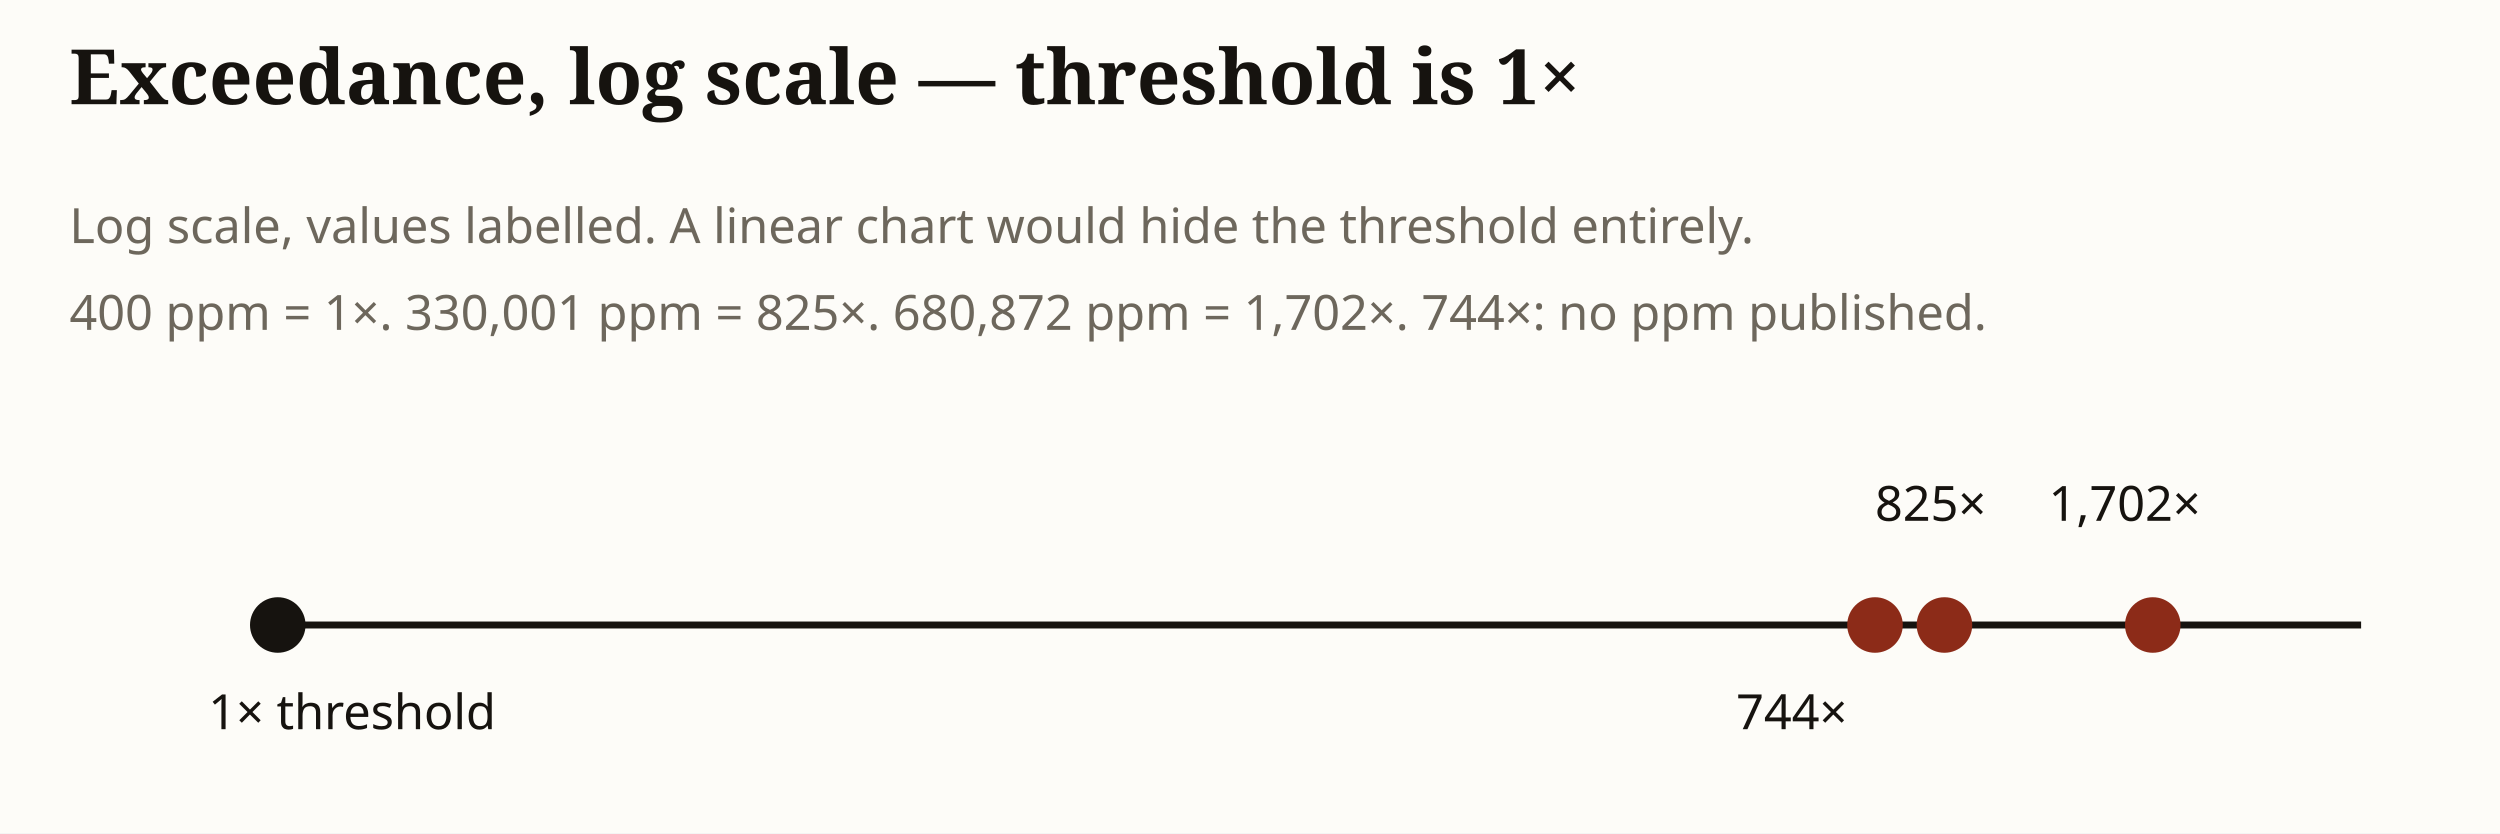
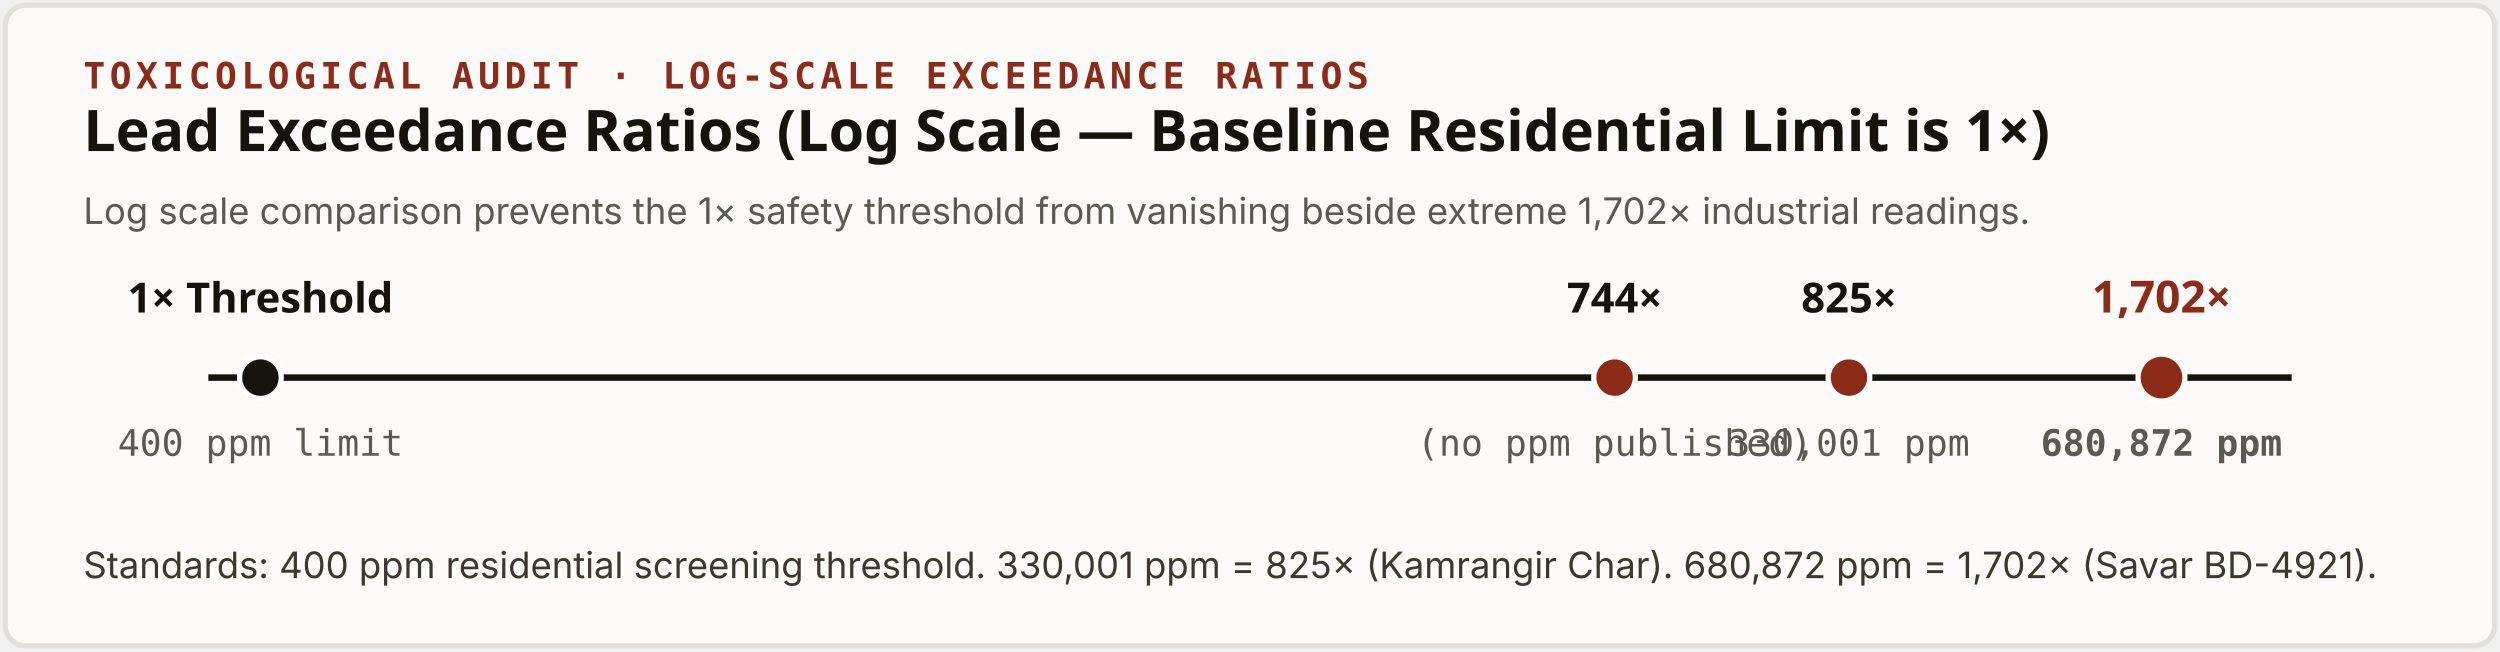
- <svg xmlns="http://www.w3.org/2000/svg" width="720" height="240" viewBox="0 0 720 240" role="img" aria-labelledby="t d">
-   <rect width="720" height="240" fill="#fdfcf8" />
-   <text x="20" y="30" font-family="Georgia,serif" font-size="22" font-weight="700" fill="#16130f">Exceedance, log scale — threshold is 1×</text>
-   <line x1="80" y1="180" x2="680" y2="180" stroke="#16130f" stroke-width="2" />
-   <circle cx="80" cy="180" r="8" fill="#16130f" />
-   <text x="60" y="210" font-family="system-ui,sans-serif" font-size="14" fill="#16130f">1× threshold</text>
-   <circle cx="540" cy="180" r="8" fill="#8c2b18" />
-   <text x="500" y="210" font-family="system-ui,sans-serif" font-size="14" fill="#16130f">744×</text>
-   <circle cx="560" cy="180" r="8" fill="#8c2b18" />
-   <text x="540" y="150" font-family="system-ui,sans-serif" font-size="14" fill="#16130f">825×</text>
-   <circle cx="620" cy="180" r="8" fill="#8c2b18" />
-   <text x="590" y="150" font-family="system-ui,sans-serif" font-size="14" fill="#16130f">1,702×</text>
-   <text x="20" y="70" font-family="system-ui,sans-serif" font-size="14" fill="#6d675c">Log scale, values labelled. A linear chart would hide the threshold entirely.</text>
-   <text x="20" y="95" font-family="system-ui,sans-serif" font-size="14" fill="#6d675c">400 ppm = 1×. 330,001 ppm = 825×. 680,872 ppm = 1,702×. 744×: no ppm published.</text>
+ <svg xmlns="http://www.w3.org/2000/svg" viewBox="0 0 960 250" role="img" aria-labelledby="t d">
+   <defs>
+     <style>
+       .kicker { font-family: "Space Mono", ui-monospace, monospace; font-size: 14px; font-weight: 700; fill: #8c2b18; letter-spacing: 0.12em; text-transform: uppercase; }
+       .title { font-family: "Space Grotesk", system-ui, sans-serif; font-size: 22px; font-weight: 700; fill: #16130f; }
+       .point-title { font-family: "Space Grotesk", system-ui, sans-serif; font-size: 16px; font-weight: 700; fill: #16130f; text-anchor: middle; }
+       .point-title--highlight { font-family: "Space Grotesk", system-ui, sans-serif; font-size: 17px; font-weight: 700; fill: #8c2b18; text-anchor: middle; }
+       .point-sub { font-family: "Space Mono", ui-monospace, monospace; font-size: 14px; fill: #5c5954; text-anchor: middle; }
+       .note { font-family: system-ui, -apple-system, sans-serif; font-size: 14px; fill: #3d382f; }
+       .note-sub { font-family: system-ui, -apple-system, sans-serif; font-size: 14px; fill: #5c5954; }
+     </style>
+   </defs>
+   <rect x="2" y="2" width="956" height="246" rx="8" fill="#fcfbf9" stroke="#e2e0dc" stroke-width="2" />
+   <text x="32" y="34" class="kicker">TOXICOLOGICAL AUDIT · LOG-SCALE EXCEEDANCE RATIOS</text>
+   <text x="32" y="58" class="title">Lead Exceedance Ratios (Log Scale — Baseline Residential Limit is 1×)</text>
+   <text x="32" y="86" class="note-sub">Log scale comparison prevents the 1× safety threshold from vanishing beside extreme 1,702× industrial readings.</text>
+   <line x1="80" y1="145" x2="880" y2="145" stroke="#16130f" stroke-width="2.5" />
+   <circle cx="100" cy="145" r="8" fill="#16130f" stroke="#ffffff" stroke-width="2" />
+   <text x="100" y="120" class="point-title">1× Threshold</text>
+   <text x="100" y="175" class="point-sub">400 ppm limit</text>
+   <circle cx="620" cy="145" r="8" fill="#8c2b18" stroke="#ffffff" stroke-width="2" />
+   <text x="620" y="120" class="point-title">744×</text>
+   <text x="620" y="175" class="point-sub">(no ppm published)</text>
+   <circle cx="710" cy="145" r="8" fill="#8c2b18" stroke="#ffffff" stroke-width="2" />
+   <text x="710" y="120" class="point-title">825×</text>
+   <text x="710" y="175" class="point-sub">330,001 ppm</text>
+   <circle cx="830" cy="145" r="9" fill="#8c2b18" stroke="#ffffff" stroke-width="2" />
+   <text x="830" y="120" class="point-title--highlight">1,702×</text>
+   <text x="830" y="175" class="point-sub" font-weight="700">680,872 ppm</text>
+   <text x="32" y="222" class="note">Standards: 400 ppm residential screening threshold. 330,001 ppm = 825× (Kamrangir Char). 680,872 ppm = 1,702× (Savar BD-4921).</text>
</svg>
